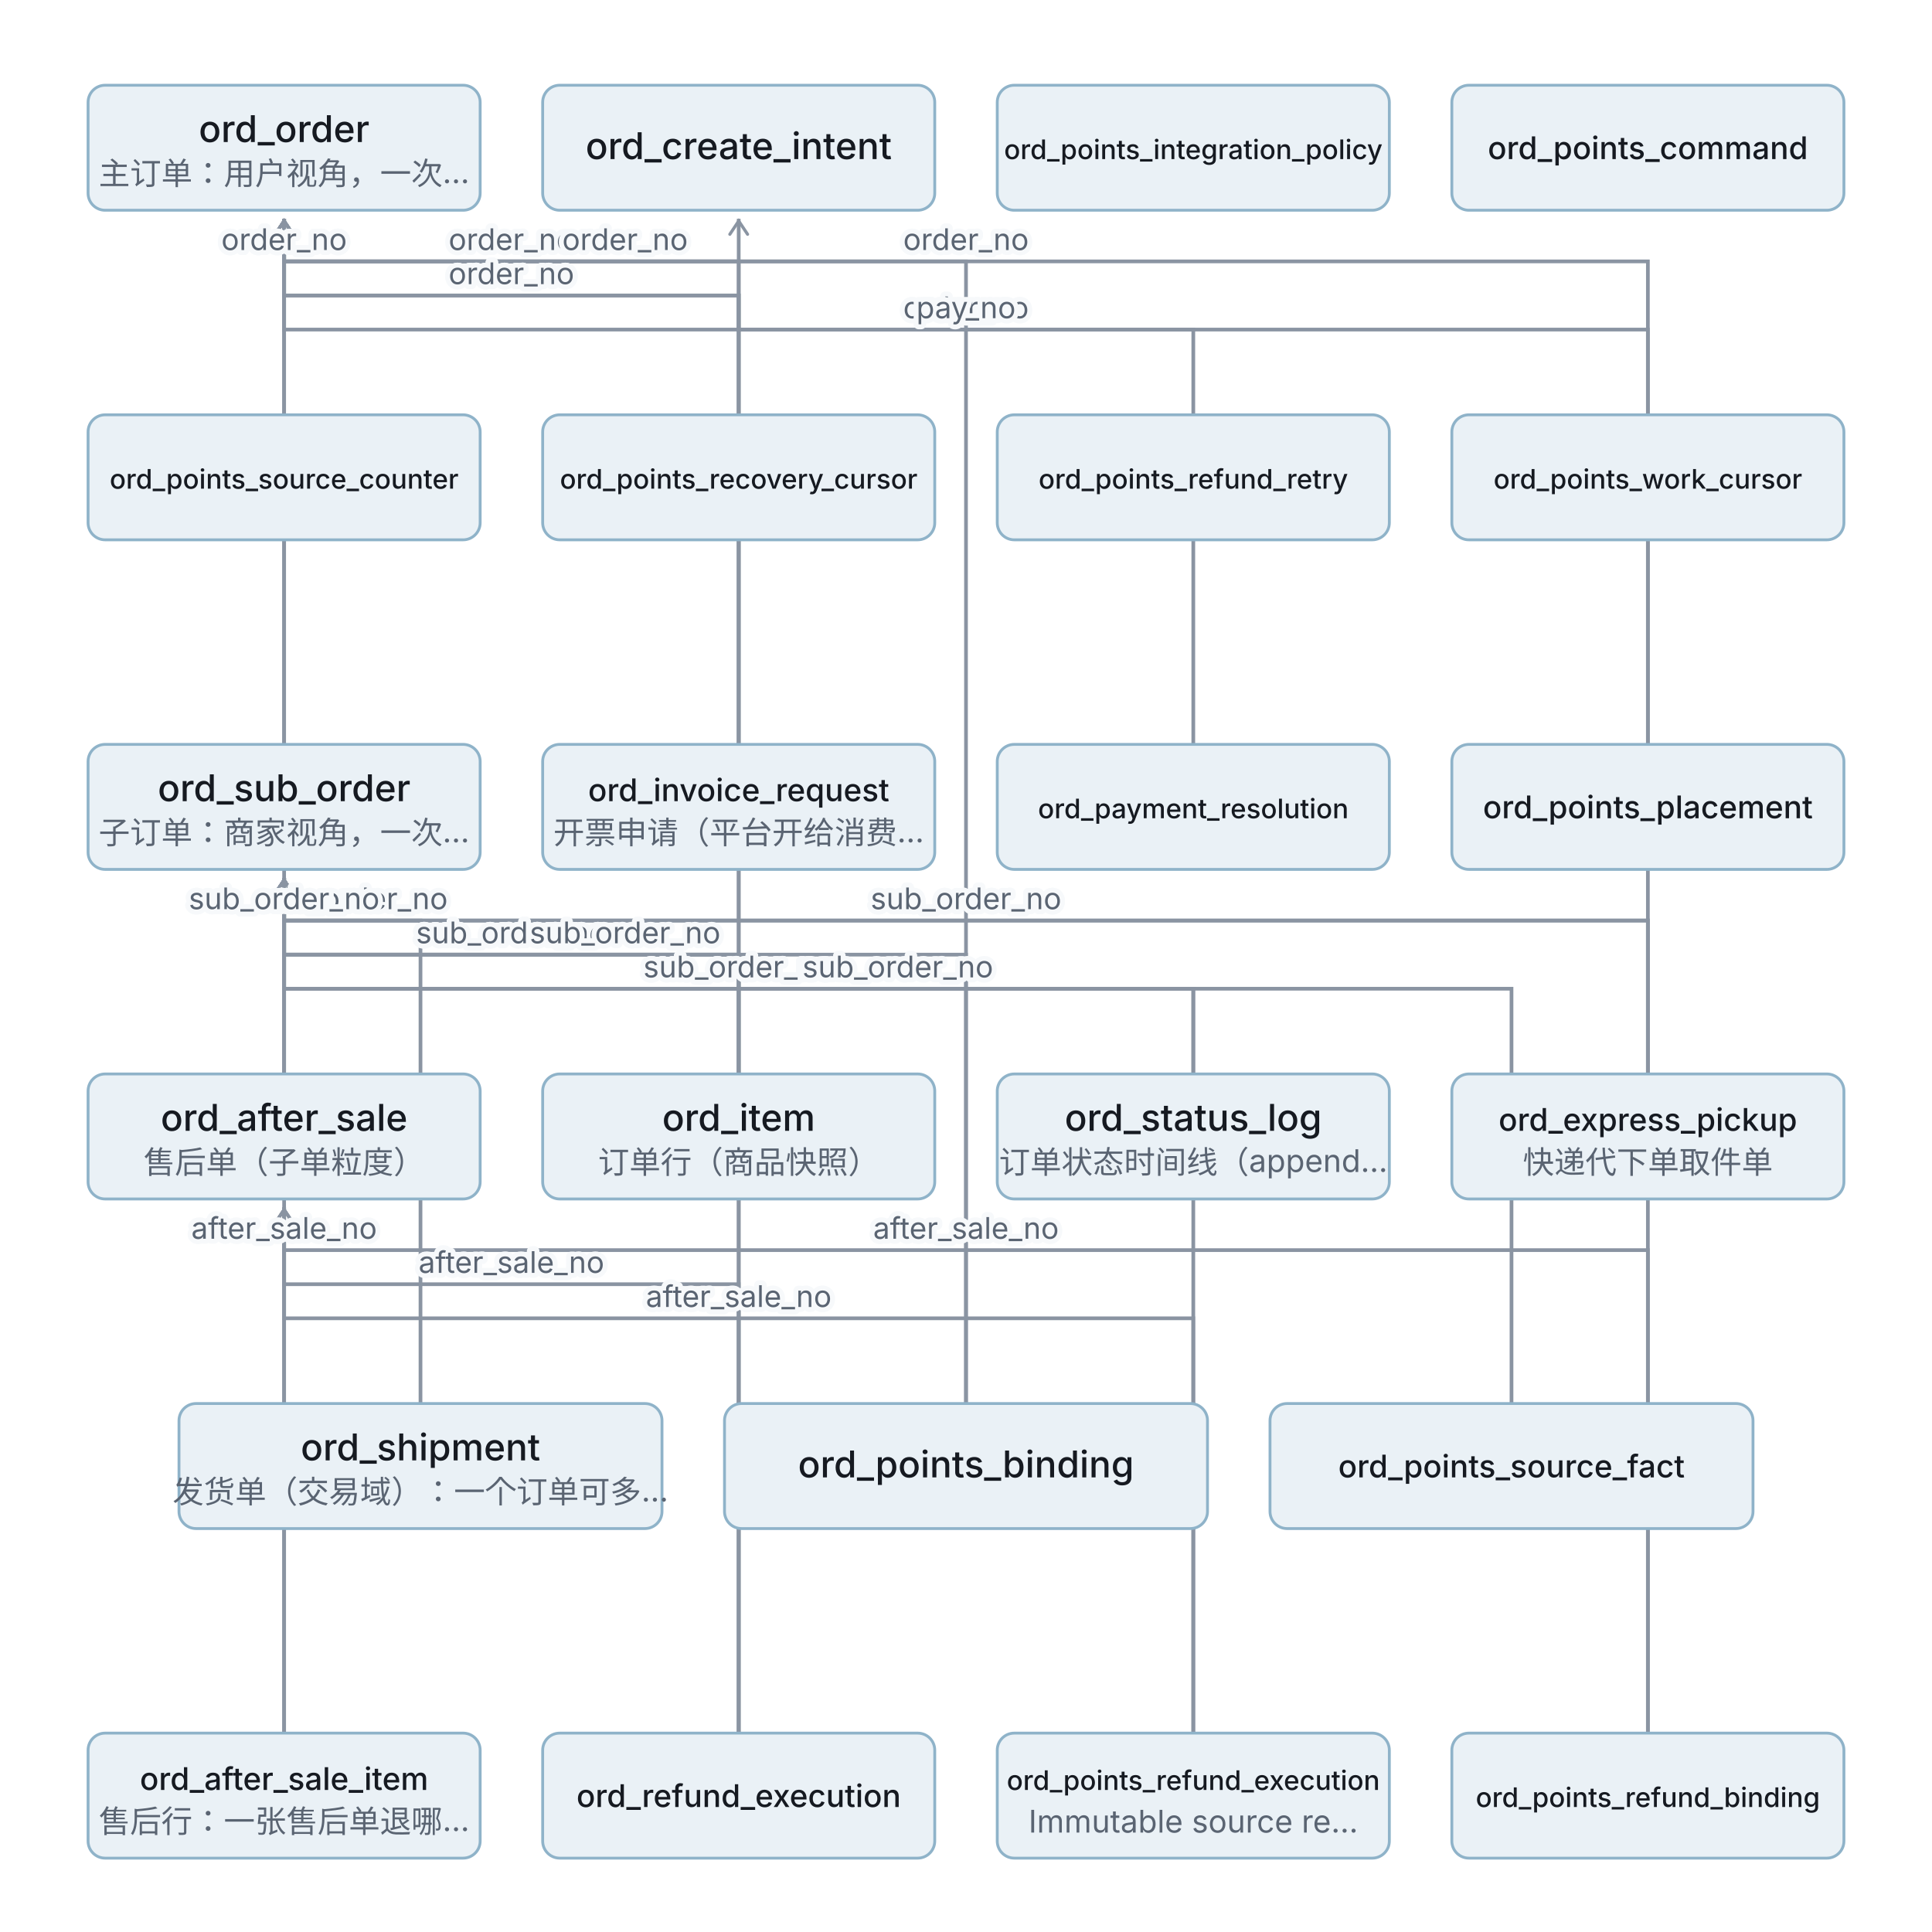
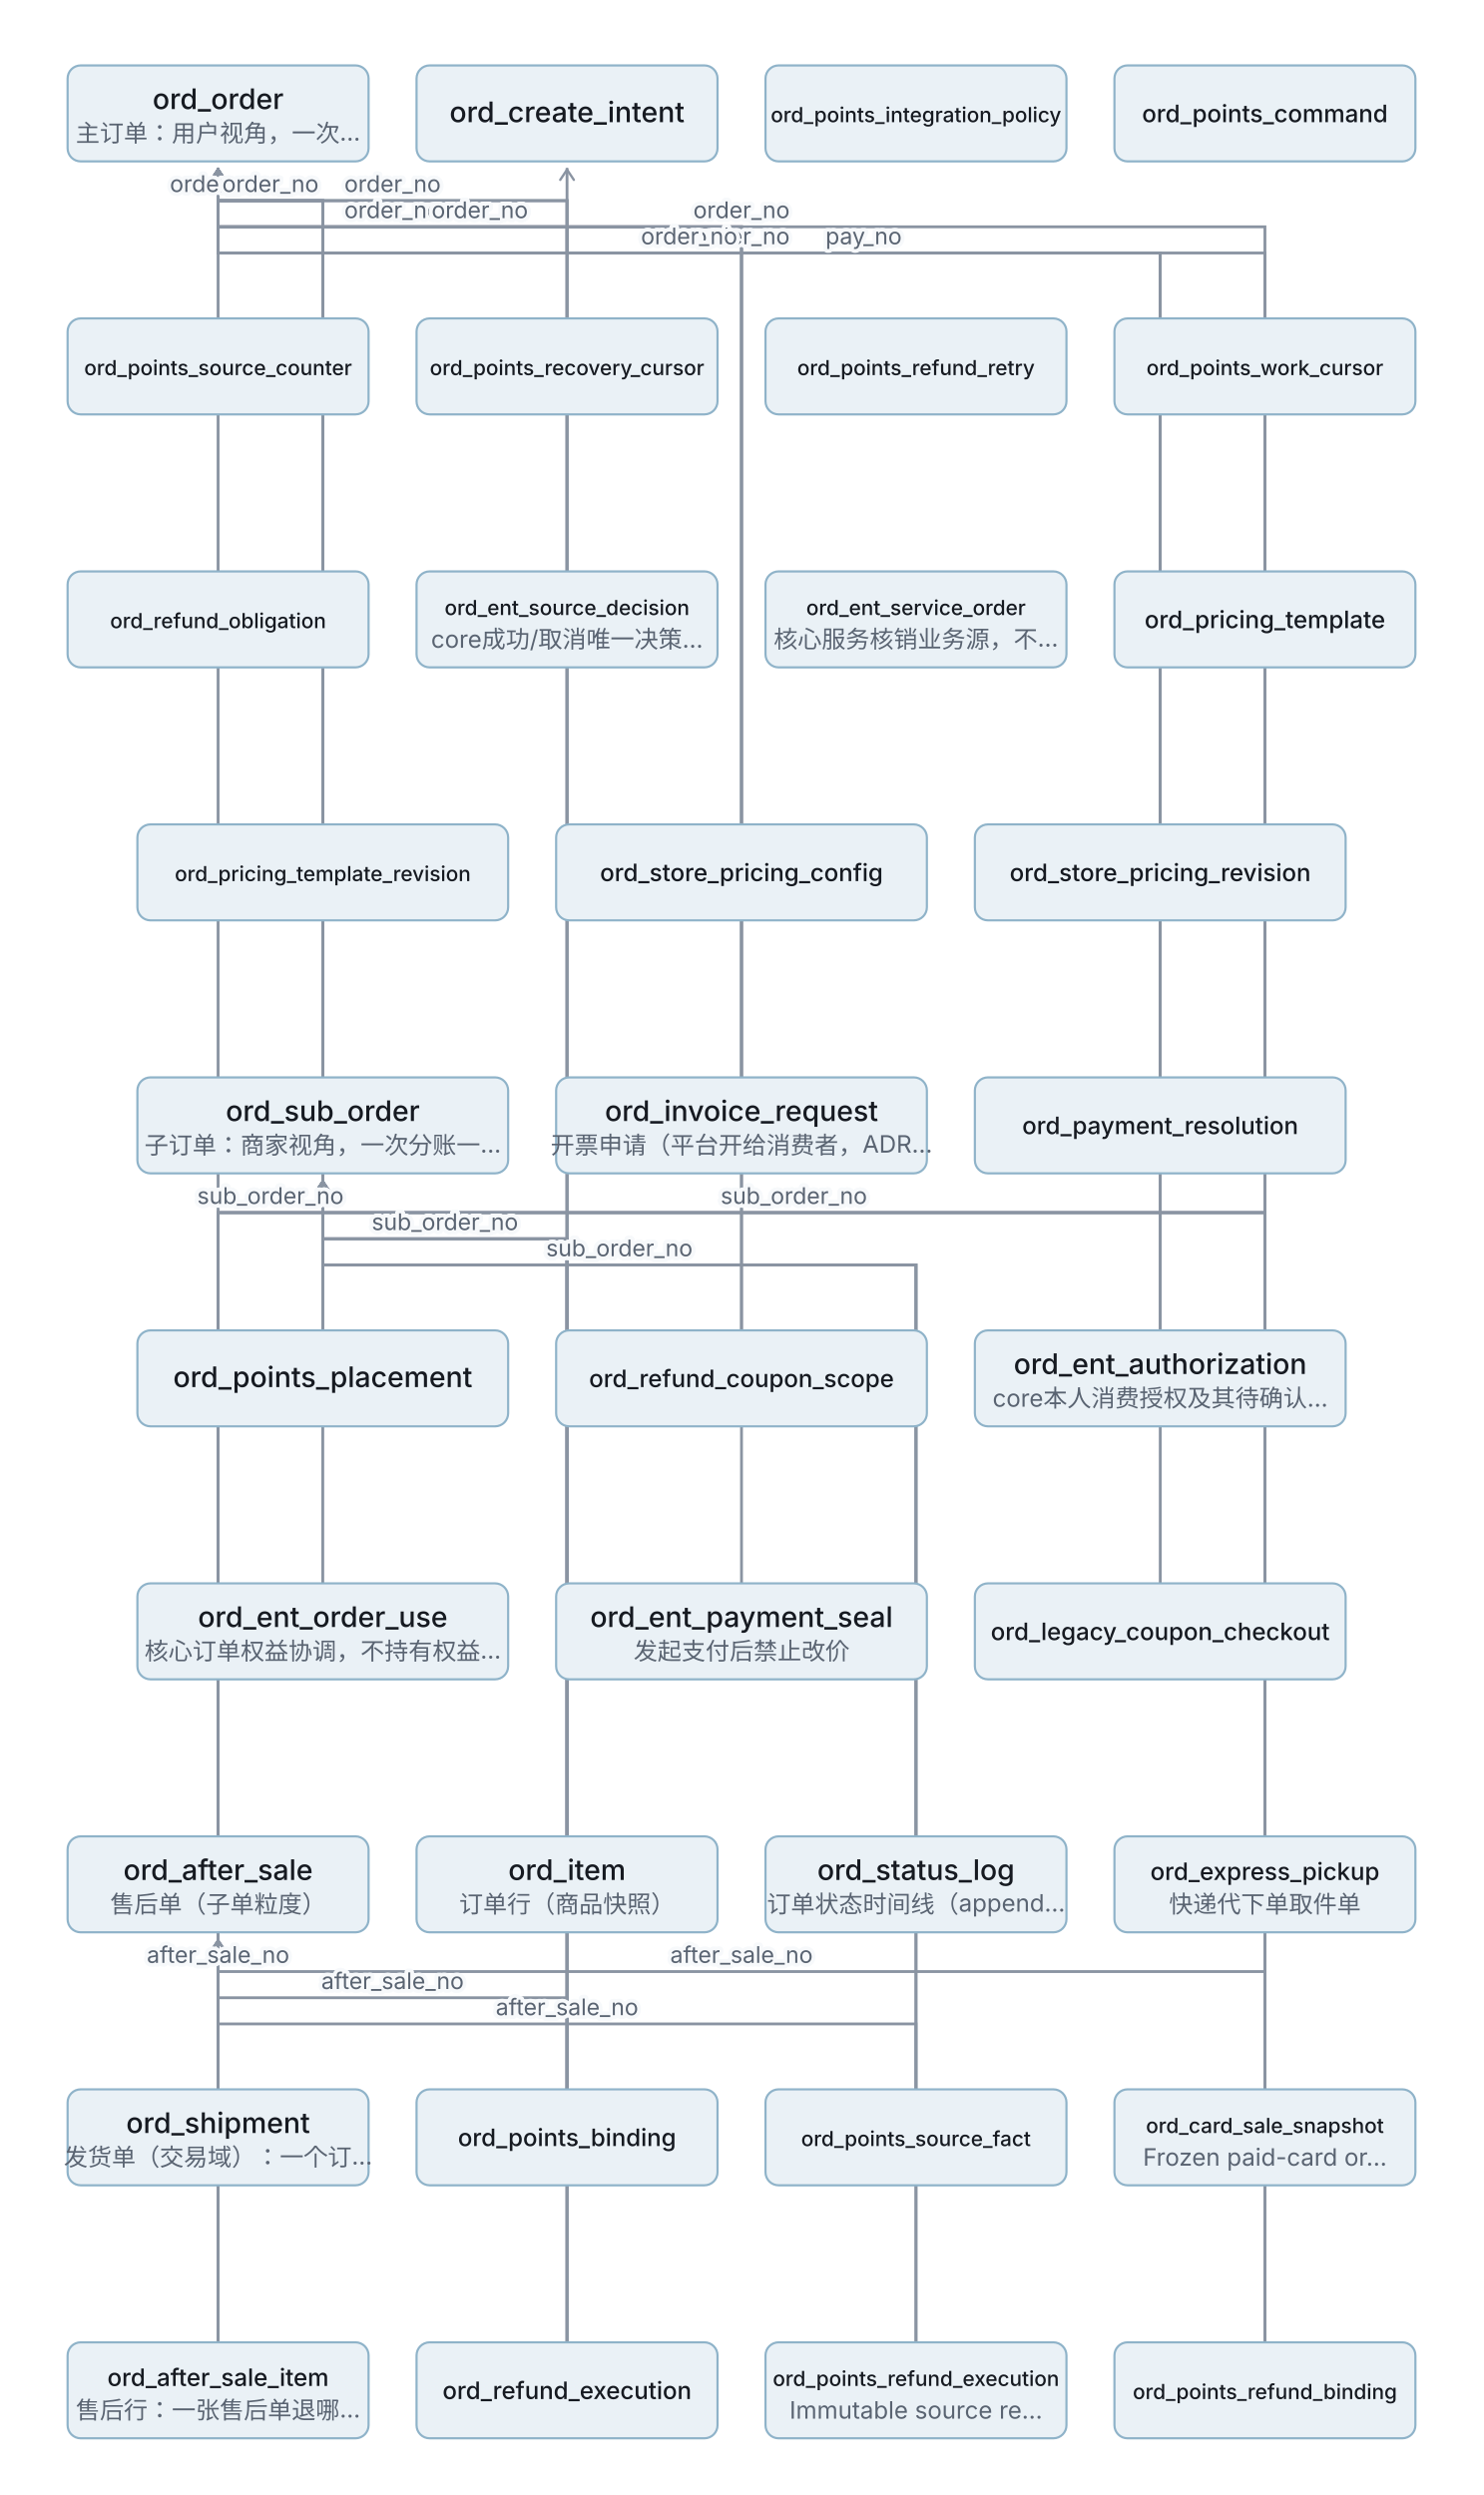
- <svg xmlns="http://www.w3.org/2000/svg" width="680" height="680" viewBox="0 0 680 680" role="img" font-family="system-ui,-apple-system,'PingFang SC',sans-serif">
+ <svg xmlns="http://www.w3.org/2000/svg" width="680" height="1144" viewBox="0 0 680 1144" role="img" font-family="system-ui,-apple-system,'PingFang SC',sans-serif">
  <defs>
    <marker id="a" viewBox="0 0 10 10" refX="9" refY="5" markerWidth="6" markerHeight="6" orient="auto-start-reverse">
      <path d="M2 1L8 5L2 9" fill="none" stroke="#8A94A2" stroke-width="1.4" stroke-linecap="round" />
    </marker>
    <style>.n{font-weight:500;fill:#161A21}.s{font-size:11px;fill:#5A6472}
.l{font-size:10.5px;fill:#5A6472;paint-order:stroke;stroke:#F7F9FB;stroke-width:3.5;stroke-linejoin:round}.b{font-size:11px;fill:#5A6472;letter-spacing:.1em}
.ar{stroke:#8A94A2;stroke-width:1.3;fill:none}</style>
  </defs>
-   <path class="ar" d="M100 378 L100 324 L100 324 L100 309" marker-end="url(#a)" />
-   <path class="ar" d="M100 378 L100 92 L100 92 L100 77" marker-end="url(#a)" />
-   <path class="ar" d="M260 378 L260 336 L100 336 L100 309" marker-end="url(#a)" />
-   <path class="ar" d="M260 378 L260 104 L100 104 L100 77" marker-end="url(#a)" />
-   <path class="ar" d="M420 378 L420 348 L100 348 L100 309" marker-end="url(#a)" />
-   <path class="ar" d="M100 262 L100 92 L100 92 L100 77" marker-end="url(#a)" />
-   <path class="ar" d="M260 262 L260 104 L100 104 L100 77" marker-end="url(#a)" />
-   <path class="ar" d="M580 378 L580 324 L100 324 L100 309" marker-end="url(#a)" />
-   <path class="ar" d="M580 378 L580 116 L100 116 L100 77" marker-end="url(#a)" />
-   <path class="ar" d="M148 494 L148 324 L100 324 L100 309" marker-end="url(#a)" />
-   <path class="ar" d="M100 610 L100 440 L100 440 L100 425" marker-end="url(#a)" />
-   <path class="ar" d="M100 610 L100 324 L100 324 L100 309" marker-end="url(#a)" />
-   <path class="ar" d="M420 262 L420 116 L260 116 L260 77" marker-end="url(#a)" />
-   <path class="ar" d="M260 610 L260 452 L100 452 L100 425" marker-end="url(#a)" />
-   <path class="ar" d="M260 610 L260 336 L100 336 L100 309" marker-end="url(#a)" />
-   <path class="ar" d="M260 610 L260 92 L100 92 L100 77" marker-end="url(#a)" />
-   <path class="ar" d="M420 610 L420 464 L100 464 L100 425" marker-end="url(#a)" />
-   <path class="ar" d="M420 610 L420 348 L100 348 L100 309" marker-end="url(#a)" />
-   <path class="ar" d="M340 494 L340 92 L100 92 L100 77" marker-end="url(#a)" />
-   <path class="ar" d="M340 494 L340 336 L100 336 L100 309" marker-end="url(#a)" />
-   <path class="ar" d="M532 494 L532 348 L100 348 L100 309" marker-end="url(#a)" />
-   <path class="ar" d="M580 262 L580 92 L100 92 L100 77" marker-end="url(#a)" />
-   <path class="ar" d="M580 610 L580 440 L100 440 L100 425" marker-end="url(#a)" />
-   <path class="ar" d="M580 610 L580 324 L100 324 L100 309" marker-end="url(#a)" />
+   <path class="ar" d="M100 842 L100 556 L148 556 L148 541" marker-end="url(#a)" />
+   <path class="ar" d="M100 842 L100 92 L100 92 L100 77" marker-end="url(#a)" />
+   <path class="ar" d="M260 842 L260 568 L148 568 L148 541" marker-end="url(#a)" />
+   <path class="ar" d="M260 842 L260 104 L100 104 L100 77" marker-end="url(#a)" />
+   <path class="ar" d="M420 842 L420 580 L148 580 L148 541" marker-end="url(#a)" />
+   <path class="ar" d="M148 494 L148 92 L100 92 L100 77" marker-end="url(#a)" />
+   <path class="ar" d="M340 494 L340 104 L100 104 L100 77" marker-end="url(#a)" />
+   <path class="ar" d="M580 842 L580 556 L148 556 L148 541" marker-end="url(#a)" />
+   <path class="ar" d="M580 842 L580 116 L100 116 L100 77" marker-end="url(#a)" />
+   <path class="ar" d="M100 958 L100 556 L148 556 L148 541" marker-end="url(#a)" />
+   <path class="ar" d="M100 1074 L100 904 L100 904 L100 889" marker-end="url(#a)" />
+   <path class="ar" d="M100 1074 L100 556 L148 556 L148 541" marker-end="url(#a)" />
+   <path class="ar" d="M532 494 L532 116 L260 116 L260 77" marker-end="url(#a)" />
+   <path class="ar" d="M260 1074 L260 916 L100 916 L100 889" marker-end="url(#a)" />
+   <path class="ar" d="M260 1074 L260 568 L148 568 L148 541" marker-end="url(#a)" />
+   <path class="ar" d="M260 1074 L260 92 L100 92 L100 77" marker-end="url(#a)" />
+   <path class="ar" d="M420 1074 L420 928 L100 928 L100 889" marker-end="url(#a)" />
+   <path class="ar" d="M420 1074 L420 580 L148 580 L148 541" marker-end="url(#a)" />
+   <path class="ar" d="M260 958 L260 92 L100 92 L100 77" marker-end="url(#a)" />
+   <path class="ar" d="M260 958 L260 568 L148 568 L148 541" marker-end="url(#a)" />
+   <path class="ar" d="M420 958 L420 580 L148 580 L148 541" marker-end="url(#a)" />
+   <path class="ar" d="M148 610 L148 92 L100 92 L100 77" marker-end="url(#a)" />
+   <path class="ar" d="M580 1074 L580 904 L100 904 L100 889" marker-end="url(#a)" />
+   <path class="ar" d="M580 1074 L580 556 L148 556 L148 541" marker-end="url(#a)" />
+   <path class="ar" d="M340 610 L340 104 L100 104 L100 77" marker-end="url(#a)" />
+   <path class="ar" d="M532 610 L532 116 L100 116 L100 77" marker-end="url(#a)" />
+   <path class="ar" d="M580 958 L580 104 L100 104 L100 77" marker-end="url(#a)" />
+   <path class="ar" d="M580 958 L580 556 L148 556 L148 541" marker-end="url(#a)" />
+   <path class="ar" d="M148 726 L148 92 L100 92 L100 77" marker-end="url(#a)" />
+   <path class="ar" d="M340 726 L340 104 L100 104 L100 77" marker-end="url(#a)" />
+   <path class="ar" d="M532 726 L532 116 L100 116 L100 77" marker-end="url(#a)" />
  <rect x="31" y="30" width="138" height="44" rx="6" fill="#EAF1F6" stroke="#8FB3C9" />
  <text class="n" x="100" y="50" text-anchor="middle" font-size="13">ord_order</text>
  <text class="s" x="100" y="65" text-anchor="middle">主订单：用户视角，一次…</text>
  <rect x="191" y="30" width="138" height="44" rx="6" fill="#EAF1F6" stroke="#8FB3C9" />
  <text class="n" x="260" y="56" text-anchor="middle" font-size="13">ord_create_intent</text>
  <rect x="351" y="30" width="138" height="44" rx="6" fill="#EAF1F6" stroke="#8FB3C9" />
  <text class="n" x="420" y="56" text-anchor="middle" font-size="9.5">ord_points_integration_policy</text>
  <rect x="511" y="30" width="138" height="44" rx="6" fill="#EAF1F6" stroke="#8FB3C9" />
  <text class="n" x="580" y="56" text-anchor="middle" font-size="11">ord_points_command</text>
  <rect x="31" y="146" width="138" height="44" rx="6" fill="#EAF1F6" stroke="#8FB3C9" />
  <text class="n" x="100" y="172" text-anchor="middle" font-size="9.5">ord_points_source_counter</text>
  <rect x="191" y="146" width="138" height="44" rx="6" fill="#EAF1F6" stroke="#8FB3C9" />
  <text class="n" x="260" y="172" text-anchor="middle" font-size="9.5">ord_points_recovery_cursor</text>
  <rect x="351" y="146" width="138" height="44" rx="6" fill="#EAF1F6" stroke="#8FB3C9" />
  <text class="n" x="420" y="172" text-anchor="middle" font-size="9.5">ord_points_refund_retry</text>
  <rect x="511" y="146" width="138" height="44" rx="6" fill="#EAF1F6" stroke="#8FB3C9" />
  <text class="n" x="580" y="172" text-anchor="middle" font-size="9.5">ord_points_work_cursor</text>
  <rect x="31" y="262" width="138" height="44" rx="6" fill="#EAF1F6" stroke="#8FB3C9" />
-   <text class="n" x="100" y="282" text-anchor="middle" font-size="13">ord_sub_order</text>
-   <text class="s" x="100" y="297" text-anchor="middle">子订单：商家视角，一次…</text>
+   <text class="n" x="100" y="288" text-anchor="middle" font-size="9.5">ord_refund_obligation</text>
  <rect x="191" y="262" width="138" height="44" rx="6" fill="#EAF1F6" stroke="#8FB3C9" />
-   <text class="n" x="260" y="282" text-anchor="middle" font-size="11">ord_invoice_request</text>
-   <text class="s" x="260" y="297" text-anchor="middle">开票申请（平台开给消费…</text>
+   <text class="n" x="260" y="282" text-anchor="middle" font-size="9.5">ord_ent_source_decision</text>
+   <text class="s" x="260" y="297" text-anchor="middle">core成功/取消唯一决策…</text>
  <rect x="351" y="262" width="138" height="44" rx="6" fill="#EAF1F6" stroke="#8FB3C9" />
-   <text class="n" x="420" y="288" text-anchor="middle" font-size="9.5">ord_payment_resolution</text>
+   <text class="n" x="420" y="282" text-anchor="middle" font-size="9.5">ord_ent_service_order</text>
+   <text class="s" x="420" y="297" text-anchor="middle">核心服务核销业务源，不…</text>
  <rect x="511" y="262" width="138" height="44" rx="6" fill="#EAF1F6" stroke="#8FB3C9" />
-   <text class="n" x="580" y="288" text-anchor="middle" font-size="11">ord_points_placement</text>
-   <rect x="31" y="378" width="138" height="44" rx="6" fill="#EAF1F6" stroke="#8FB3C9" />
-   <text class="n" x="100" y="398" text-anchor="middle" font-size="13">ord_after_sale</text>
-   <text class="s" x="100" y="413" text-anchor="middle">售后单（子单粒度）</text>
-   <rect x="191" y="378" width="138" height="44" rx="6" fill="#EAF1F6" stroke="#8FB3C9" />
-   <text class="n" x="260" y="398" text-anchor="middle" font-size="13">ord_item</text>
-   <text class="s" x="260" y="413" text-anchor="middle">订单行（商品快照）</text>
-   <rect x="351" y="378" width="138" height="44" rx="6" fill="#EAF1F6" stroke="#8FB3C9" />
-   <text class="n" x="420" y="398" text-anchor="middle" font-size="13">ord_status_log</text>
-   <text class="s" x="420" y="413" text-anchor="middle">订单状态时间线（append…</text>
-   <rect x="511" y="378" width="138" height="44" rx="6" fill="#EAF1F6" stroke="#8FB3C9" />
-   <text class="n" x="580" y="398" text-anchor="middle" font-size="11">ord_express_pickup</text>
-   <text class="s" x="580" y="413" text-anchor="middle">快递代下单取件单</text>
+   <text class="n" x="580" y="288" text-anchor="middle" font-size="11">ord_pricing_template</text>
+   <rect x="63" y="378" width="170" height="44" rx="6" fill="#EAF1F6" stroke="#8FB3C9" />
+   <text class="n" x="148" y="404" text-anchor="middle" font-size="9.5">ord_pricing_template_revision</text>
+   <rect x="255" y="378" width="170" height="44" rx="6" fill="#EAF1F6" stroke="#8FB3C9" />
+   <text class="n" x="340" y="404" text-anchor="middle" font-size="11">ord_store_pricing_config</text>
+   <rect x="447" y="378" width="170" height="44" rx="6" fill="#EAF1F6" stroke="#8FB3C9" />
+   <text class="n" x="532" y="404" text-anchor="middle" font-size="11">ord_store_pricing_revision</text>
  <rect x="63" y="494" width="170" height="44" rx="6" fill="#EAF1F6" stroke="#8FB3C9" />
-   <text class="n" x="148" y="514" text-anchor="middle" font-size="13">ord_shipment</text>
-   <text class="s" x="148" y="529" text-anchor="middle">发货单（交易域）：一个订单可多…</text>
+   <text class="n" x="148" y="514" text-anchor="middle" font-size="13">ord_sub_order</text>
+   <text class="s" x="148" y="529" text-anchor="middle">子订单：商家视角，一次分账一…</text>
  <rect x="255" y="494" width="170" height="44" rx="6" fill="#EAF1F6" stroke="#8FB3C9" />
-   <text class="n" x="340" y="520" text-anchor="middle" font-size="13">ord_points_binding</text>
+   <text class="n" x="340" y="514" text-anchor="middle" font-size="13">ord_invoice_request</text>
+   <text class="s" x="340" y="529" text-anchor="middle">开票申请（平台开给消费者，ADR…</text>
  <rect x="447" y="494" width="170" height="44" rx="6" fill="#EAF1F6" stroke="#8FB3C9" />
-   <text class="n" x="532" y="520" text-anchor="middle" font-size="11">ord_points_source_fact</text>
-   <rect x="31" y="610" width="138" height="44" rx="6" fill="#EAF1F6" stroke="#8FB3C9" />
-   <text class="n" x="100" y="630" text-anchor="middle" font-size="11">ord_after_sale_item</text>
-   <text class="s" x="100" y="645" text-anchor="middle">售后行：一张售后单退哪…</text>
-   <rect x="191" y="610" width="138" height="44" rx="6" fill="#EAF1F6" stroke="#8FB3C9" />
-   <text class="n" x="260" y="636" text-anchor="middle" font-size="11">ord_refund_execution</text>
-   <rect x="351" y="610" width="138" height="44" rx="6" fill="#EAF1F6" stroke="#8FB3C9" />
-   <text class="n" x="420" y="630" text-anchor="middle" font-size="9.5">ord_points_refund_execution</text>
-   <text class="s" x="420" y="645" text-anchor="middle">Immutable source re…</text>
-   <rect x="511" y="610" width="138" height="44" rx="6" fill="#EAF1F6" stroke="#8FB3C9" />
-   <text class="n" x="580" y="636" text-anchor="middle" font-size="9.5">ord_points_refund_binding</text>
-   <text class="l" x="100" y="320" text-anchor="middle">sub_order_no</text>
+   <text class="n" x="532" y="520" text-anchor="middle" font-size="11">ord_payment_resolution</text>
+   <rect x="63" y="610" width="170" height="44" rx="6" fill="#EAF1F6" stroke="#8FB3C9" />
+   <text class="n" x="148" y="636" text-anchor="middle" font-size="13">ord_points_placement</text>
+   <rect x="255" y="610" width="170" height="44" rx="6" fill="#EAF1F6" stroke="#8FB3C9" />
+   <text class="n" x="340" y="636" text-anchor="middle" font-size="11">ord_refund_coupon_scope</text>
+   <rect x="447" y="610" width="170" height="44" rx="6" fill="#EAF1F6" stroke="#8FB3C9" />
+   <text class="n" x="532" y="630" text-anchor="middle" font-size="13">ord_ent_authorization</text>
+   <text class="s" x="532" y="645" text-anchor="middle">core本人消费授权及其待确认…</text>
+   <rect x="63" y="726" width="170" height="44" rx="6" fill="#EAF1F6" stroke="#8FB3C9" />
+   <text class="n" x="148" y="746" text-anchor="middle" font-size="13">ord_ent_order_use</text>
+   <text class="s" x="148" y="761" text-anchor="middle">核心订单权益协调，不持有权益…</text>
+   <rect x="255" y="726" width="170" height="44" rx="6" fill="#EAF1F6" stroke="#8FB3C9" />
+   <text class="n" x="340" y="746" text-anchor="middle" font-size="13">ord_ent_payment_seal</text>
+   <text class="s" x="340" y="761" text-anchor="middle">发起支付后禁止改价</text>
+   <rect x="447" y="726" width="170" height="44" rx="6" fill="#EAF1F6" stroke="#8FB3C9" />
+   <text class="n" x="532" y="752" text-anchor="middle" font-size="11">ord_legacy_coupon_checkout</text>
+   <rect x="31" y="842" width="138" height="44" rx="6" fill="#EAF1F6" stroke="#8FB3C9" />
+   <text class="n" x="100" y="862" text-anchor="middle" font-size="13">ord_after_sale</text>
+   <text class="s" x="100" y="877" text-anchor="middle">售后单（子单粒度）</text>
+   <rect x="191" y="842" width="138" height="44" rx="6" fill="#EAF1F6" stroke="#8FB3C9" />
+   <text class="n" x="260" y="862" text-anchor="middle" font-size="13">ord_item</text>
+   <text class="s" x="260" y="877" text-anchor="middle">订单行（商品快照）</text>
+   <rect x="351" y="842" width="138" height="44" rx="6" fill="#EAF1F6" stroke="#8FB3C9" />
+   <text class="n" x="420" y="862" text-anchor="middle" font-size="13">ord_status_log</text>
+   <text class="s" x="420" y="877" text-anchor="middle">订单状态时间线（append…</text>
+   <rect x="511" y="842" width="138" height="44" rx="6" fill="#EAF1F6" stroke="#8FB3C9" />
+   <text class="n" x="580" y="862" text-anchor="middle" font-size="11">ord_express_pickup</text>
+   <text class="s" x="580" y="877" text-anchor="middle">快递代下单取件单</text>
+   <rect x="31" y="958" width="138" height="44" rx="6" fill="#EAF1F6" stroke="#8FB3C9" />
+   <text class="n" x="100" y="978" text-anchor="middle" font-size="13">ord_shipment</text>
+   <text class="s" x="100" y="993" text-anchor="middle">发货单（交易域）：一个订…</text>
+   <rect x="191" y="958" width="138" height="44" rx="6" fill="#EAF1F6" stroke="#8FB3C9" />
+   <text class="n" x="260" y="984" text-anchor="middle" font-size="11">ord_points_binding</text>
+   <rect x="351" y="958" width="138" height="44" rx="6" fill="#EAF1F6" stroke="#8FB3C9" />
+   <text class="n" x="420" y="984" text-anchor="middle" font-size="9.5">ord_points_source_fact</text>
+   <rect x="511" y="958" width="138" height="44" rx="6" fill="#EAF1F6" stroke="#8FB3C9" />
+   <text class="n" x="580" y="978" text-anchor="middle" font-size="9.5">ord_card_sale_snapshot</text>
+   <text class="s" x="580" y="993" text-anchor="middle">Frozen paid-card or…</text>
+   <rect x="31" y="1074" width="138" height="44" rx="6" fill="#EAF1F6" stroke="#8FB3C9" />
+   <text class="n" x="100" y="1094" text-anchor="middle" font-size="11">ord_after_sale_item</text>
+   <text class="s" x="100" y="1109" text-anchor="middle">售后行：一张售后单退哪…</text>
+   <rect x="191" y="1074" width="138" height="44" rx="6" fill="#EAF1F6" stroke="#8FB3C9" />
+   <text class="n" x="260" y="1100" text-anchor="middle" font-size="11">ord_refund_execution</text>
+   <rect x="351" y="1074" width="138" height="44" rx="6" fill="#EAF1F6" stroke="#8FB3C9" />
+   <text class="n" x="420" y="1094" text-anchor="middle" font-size="9.5">ord_points_refund_execution</text>
+   <text class="s" x="420" y="1109" text-anchor="middle">Immutable source re…</text>
+   <rect x="511" y="1074" width="138" height="44" rx="6" fill="#EAF1F6" stroke="#8FB3C9" />
+   <text class="n" x="580" y="1100" text-anchor="middle" font-size="9.5">ord_points_refund_binding</text>
+   <text class="l" x="124" y="552" text-anchor="middle">sub_order_no</text>
  <text class="l" x="100" y="88" text-anchor="middle">order_no</text>
-   <text class="l" x="180" y="332" text-anchor="middle">sub_order_no</text>
+   <text class="l" x="204" y="564" text-anchor="middle">sub_order_no</text>
  <text class="l" x="180" y="100" text-anchor="middle">order_no</text>
-   <text class="l" x="260" y="344" text-anchor="middle">sub_order_no</text>
-   <text class="l" x="100" y="88" text-anchor="middle">order_no</text>
-   <text class="l" x="180" y="100" text-anchor="middle">order_no</text>
-   <text class="l" x="340" y="320" text-anchor="middle">sub_order_no</text>
+   <text class="l" x="284" y="576" text-anchor="middle">sub_order_no</text>
+   <text class="l" x="124" y="88" text-anchor="middle">order_no</text>
+   <text class="l" x="220" y="100" text-anchor="middle">order_no</text>
+   <text class="l" x="364" y="552" text-anchor="middle">sub_order_no</text>
  <text class="l" x="340" y="112" text-anchor="middle">order_no</text>
-   <text class="l" x="124" y="320" text-anchor="middle">sub_order_no</text>
-   <text class="l" x="100" y="436" text-anchor="middle">after_sale_no</text>
-   <text class="l" x="100" y="320" text-anchor="middle">sub_order_no</text>
-   <text class="l" x="340" y="112" text-anchor="middle">pay_no</text>
-   <text class="l" x="180" y="448" text-anchor="middle">after_sale_no</text>
-   <text class="l" x="180" y="332" text-anchor="middle">sub_order_no</text>
+   <text class="l" x="124" y="552" text-anchor="middle">sub_order_no</text>
+   <text class="l" x="100" y="900" text-anchor="middle">after_sale_no</text>
+   <text class="l" x="124" y="552" text-anchor="middle">sub_order_no</text>
+   <text class="l" x="396" y="112" text-anchor="middle">pay_no</text>
+   <text class="l" x="180" y="912" text-anchor="middle">after_sale_no</text>
+   <text class="l" x="204" y="564" text-anchor="middle">sub_order_no</text>
  <text class="l" x="180" y="88" text-anchor="middle">order_no</text>
-   <text class="l" x="260" y="460" text-anchor="middle">after_sale_no</text>
-   <text class="l" x="260" y="344" text-anchor="middle">sub_order_no</text>
-   <text class="l" x="220" y="88" text-anchor="middle">order_no</text>
-   <text class="l" x="220" y="332" text-anchor="middle">sub_order_no</text>
-   <text class="l" x="316" y="344" text-anchor="middle">sub_order_no</text>
-   <text class="l" x="340" y="88" text-anchor="middle">order_no</text>
-   <text class="l" x="340" y="436" text-anchor="middle">after_sale_no</text>
-   <text class="l" x="340" y="320" text-anchor="middle">sub_order_no</text>
+   <text class="l" x="260" y="924" text-anchor="middle">after_sale_no</text>
+   <text class="l" x="284" y="576" text-anchor="middle">sub_order_no</text>
+   <text class="l" x="180" y="88" text-anchor="middle">order_no</text>
+   <text class="l" x="204" y="564" text-anchor="middle">sub_order_no</text>
+   <text class="l" x="284" y="576" text-anchor="middle">sub_order_no</text>
+   <text class="l" x="124" y="88" text-anchor="middle">order_no</text>
+   <text class="l" x="340" y="900" text-anchor="middle">after_sale_no</text>
+   <text class="l" x="364" y="552" text-anchor="middle">sub_order_no</text>
+   <text class="l" x="220" y="100" text-anchor="middle">order_no</text>
+   <text class="l" x="316" y="112" text-anchor="middle">order_no</text>
+   <text class="l" x="340" y="100" text-anchor="middle">order_no</text>
+   <text class="l" x="364" y="552" text-anchor="middle">sub_order_no</text>
+   <text class="l" x="124" y="88" text-anchor="middle">order_no</text>
+   <text class="l" x="220" y="100" text-anchor="middle">order_no</text>
+   <text class="l" x="316" y="112" text-anchor="middle">order_no</text>
</svg>
